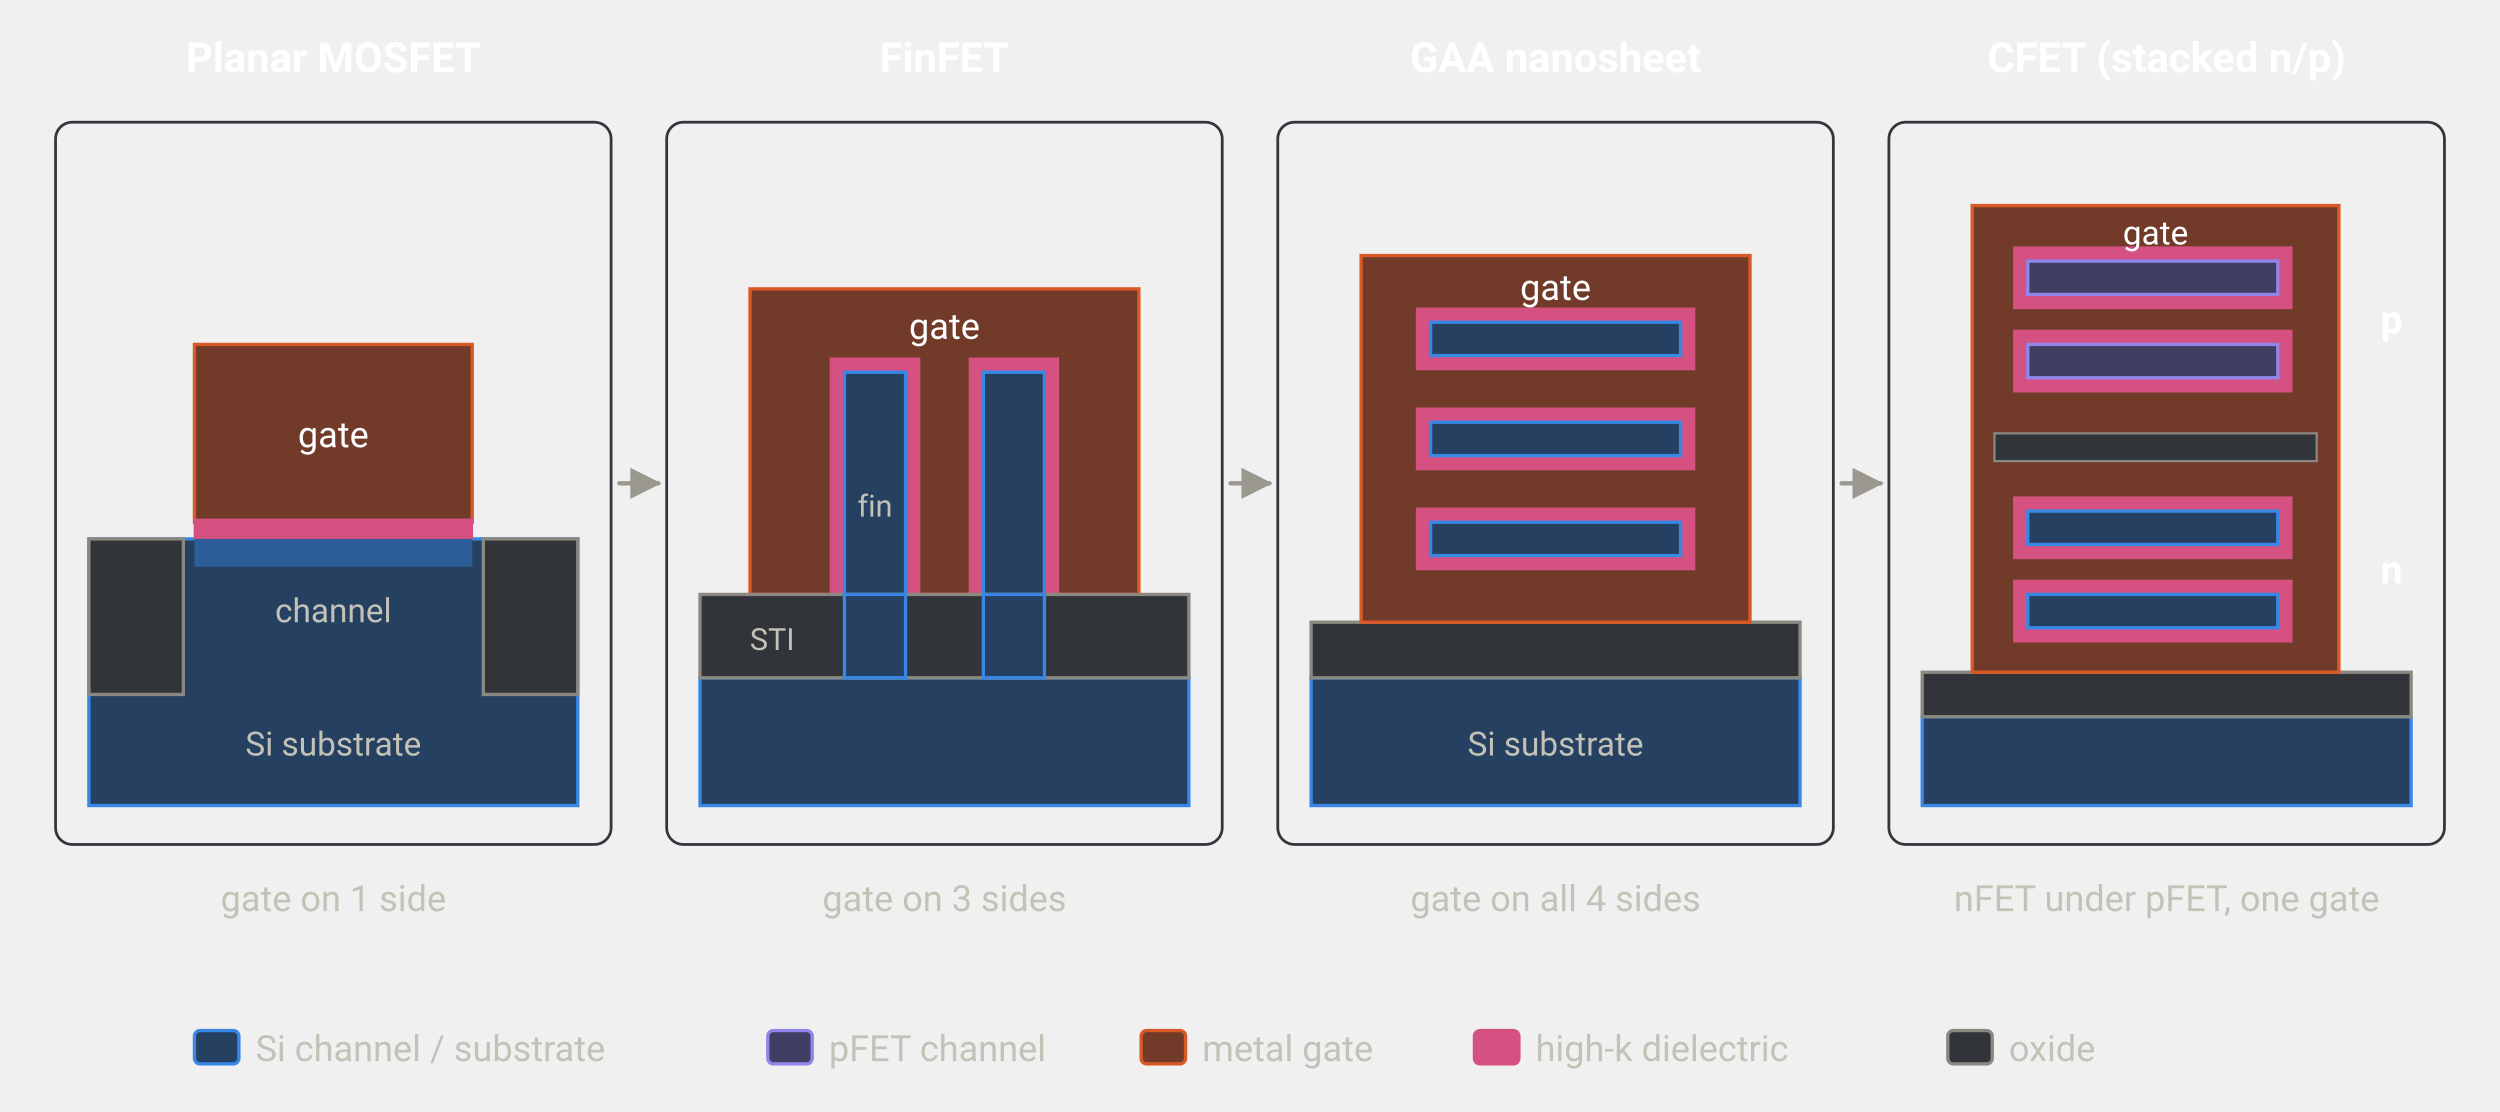
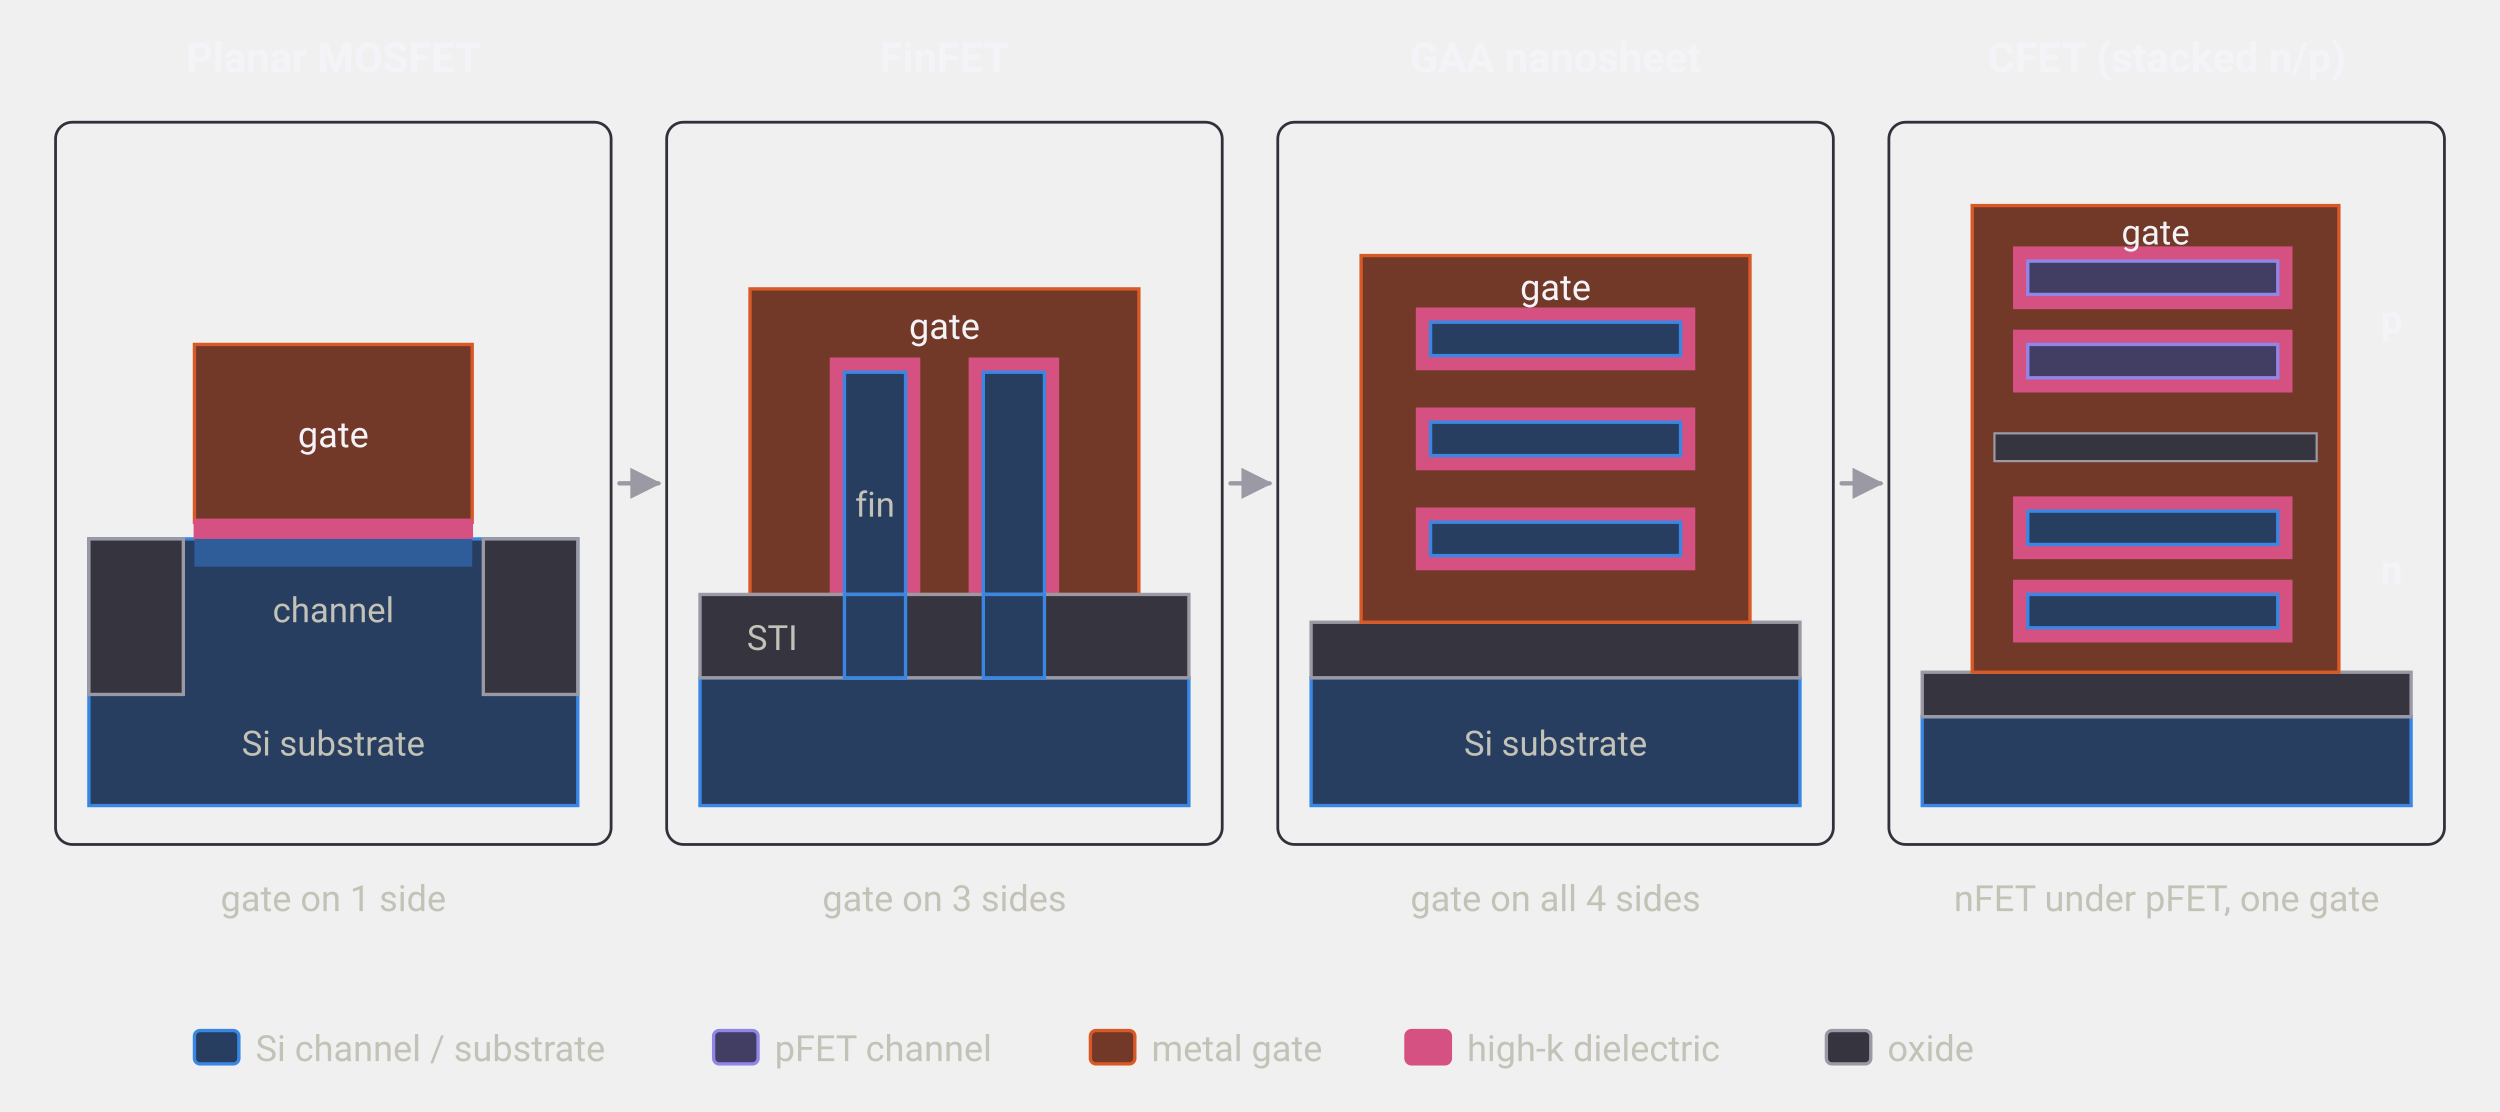
- <svg xmlns="http://www.w3.org/2000/svg" viewBox="0 0 900 400" width="900" height="400" role="img" aria-labelledby="t d" font-family="system-ui, -apple-system, 'Segoe UI', Roboto, Helvetica, Arial, sans-serif">
+ <svg xmlns="http://www.w3.org/2000/svg" viewBox="0 0 900 400" width="900" height="400" role="img" aria-labelledby="t d" font-family="Roboto, system-ui, -apple-system, 'Segoe UI', 'Helvetica Neue', Arial, sans-serif">
  <defs>
-     <marker id="arr-muted" viewBox="0 0 10 10" refX="9" refY="5" markerWidth="7" markerHeight="7" orient="auto-start-reverse">
-       <path d="M0,0 L10,5 L0,10 z" fill="#9a988f" />
-     </marker>
-     <marker id="arr-ink2" viewBox="0 0 10 10" refX="9" refY="5" markerWidth="7" markerHeight="7" orient="auto-start-reverse">
-       <path d="M0,0 L10,5 L0,10 z" fill="#c3c2b7" />
-     </marker>
-     <marker id="arr-ink" viewBox="0 0 10 10" refX="9" refY="5" markerWidth="7" markerHeight="7" orient="auto-start-reverse">
-       <path d="M0,0 L10,5 L0,10 z" fill="#ffffff" />
-     </marker>
-     <marker id="arr-red" viewBox="0 0 10 10" refX="9" refY="5" markerWidth="7" markerHeight="7" orient="auto-start-reverse">
-       <path d="M0,0 L10,5 L0,10 z" fill="#e66767" />
-     </marker>
-     <marker id="arr-blue" viewBox="0 0 10 10" refX="9" refY="5" markerWidth="7" markerHeight="7" orient="auto-start-reverse">
-       <path d="M0,0 L10,5 L0,10 z" fill="#3987e5" />
-     </marker>
-     <marker id="arr-orange" viewBox="0 0 10 10" refX="9" refY="5" markerWidth="7" markerHeight="7" orient="auto-start-reverse">
-       <path d="M0,0 L10,5 L0,10 z" fill="#d95926" />
-     </marker>
-     <marker id="arr-aqua" viewBox="0 0 10 10" refX="9" refY="5" markerWidth="7" markerHeight="7" orient="auto-start-reverse">
-       <path d="M0,0 L10,5 L0,10 z" fill="#199e70" />
-     </marker>
-     <marker id="arr-violet" viewBox="0 0 10 10" refX="9" refY="5" markerWidth="7" markerHeight="7" orient="auto-start-reverse">
-       <path d="M0,0 L10,5 L0,10 z" fill="#9085e9" />
-     </marker>
-     <marker id="arr-green" viewBox="0 0 10 10" refX="9" refY="5" markerWidth="7" markerHeight="7" orient="auto-start-reverse">
-       <path d="M0,0 L10,5 L0,10 z" fill="#0ca30c" />
+     <marker id="arr-9b99a3" viewBox="0 0 10 10" refX="9" refY="5" markerWidth="7" markerHeight="7" orient="auto-start-reverse">
+       <path d="M0,0 L10,5 L0,10 z" fill="#9b99a3" />
    </marker>
  </defs>
-   <text x="120.0" y="26.0" font-size="15" text-anchor="middle" fill="#ffffff" font-weight="600">Planar MOSFET</text>
-   <rect x="20.0" y="44.0" width="200.0" height="260.0" rx="6" fill="none" stroke="#34363d" stroke-width="1" />
-   <rect x="32.0" y="194.0" width="176.0" height="96.0" rx="0" fill="#264061" stroke="#3987e5" stroke-width="1.2" />
-   <rect x="32.0" y="194.0" width="34.0" height="56.0" rx="0" fill="#313439" stroke="#8a8880" stroke-width="1.2" />
-   <rect x="174.0" y="194.0" width="34.0" height="56.0" rx="0" fill="#313439" stroke="#8a8880" stroke-width="1.2" />
-   <rect x="70.0" y="124.0" width="100.0" height="64.0" rx="0" fill="#723a28" stroke="#d95926" stroke-width="1.2" />
-   <rect x="70.0" y="187.0" width="100.0" height="7.0" rx="0" fill="#d55181" stroke="#d55181" stroke-width="0.6" />
-   <rect x="70.0" y="194.0" width="100.0" height="10.0" rx="0" fill="#2e5e9a" stroke="none" stroke-width="1.2" />
-   <text x="120.0" y="161.0" font-size="13" text-anchor="middle" fill="#ffffff" font-weight="400">gate</text>
-   <text x="120.0" y="224.0" font-size="12" text-anchor="middle" fill="#c3c2b7" font-weight="400">channel</text>
-   <text x="120.0" y="272.0" font-size="12" text-anchor="middle" fill="#c3c2b7" font-weight="400">Si substrate</text>
-   <text x="120.0" y="328.0" font-size="13" text-anchor="middle" fill="#c3c2b7" font-weight="400">gate on 1 side</text>
-   <text x="340.0" y="26.0" font-size="15" text-anchor="middle" fill="#ffffff" font-weight="600">FinFET</text>
-   <rect x="240.0" y="44.0" width="200.0" height="260.0" rx="6" fill="none" stroke="#34363d" stroke-width="1" />
-   <rect x="252.0" y="244.0" width="176.0" height="46.0" rx="0" fill="#264061" stroke="#3987e5" stroke-width="1.2" />
-   <rect x="270.0" y="104.0" width="140.0" height="110.0" rx="0" fill="#723a28" stroke="#d95926" stroke-width="1.2" />
-   <rect x="299.0" y="129.0" width="32.0" height="90.0" rx="0" fill="#d55181" stroke="#d55181" stroke-width="0.6" />
-   <rect x="304.0" y="134.0" width="22.0" height="110.0" rx="0" fill="#264061" stroke="#3987e5" stroke-width="1.2" />
-   <rect x="349.0" y="129.0" width="32.0" height="90.0" rx="0" fill="#d55181" stroke="#d55181" stroke-width="0.6" />
-   <rect x="354.0" y="134.0" width="22.0" height="110.0" rx="0" fill="#264061" stroke="#3987e5" stroke-width="1.2" />
-   <rect x="252.0" y="214.0" width="176.0" height="30.0" rx="0" fill="#313439" stroke="#8a8880" stroke-width="1.2" />
-   <rect x="304.0" y="214.0" width="22.0" height="30.0" rx="0" fill="#264061" stroke="#3987e5" stroke-width="1.2" />
-   <rect x="354.0" y="214.0" width="22.0" height="30.0" rx="0" fill="#264061" stroke="#3987e5" stroke-width="1.2" />
-   <text x="340.0" y="122.0" font-size="13" text-anchor="middle" fill="#ffffff" font-weight="400">gate</text>
-   <text x="278.0" y="234.0" font-size="11" text-anchor="middle" fill="#c3c2b7" font-weight="400">STI</text>
-   <text x="315.0" y="186.0" font-size="11" text-anchor="middle" fill="#c3c2b7" font-weight="400">fin</text>
-   <text x="340.0" y="328.0" font-size="13" text-anchor="middle" fill="#c3c2b7" font-weight="400">gate on 3 sides</text>
-   <text x="560.0" y="26.0" font-size="15" text-anchor="middle" fill="#ffffff" font-weight="600">GAA nanosheet</text>
-   <rect x="460.0" y="44.0" width="200.0" height="260.0" rx="6" fill="none" stroke="#34363d" stroke-width="1" />
-   <rect x="472.0" y="244.0" width="176.0" height="46.0" rx="0" fill="#264061" stroke="#3987e5" stroke-width="1.2" />
-   <rect x="472.0" y="224.0" width="176.0" height="20.0" rx="0" fill="#313439" stroke="#8a8880" stroke-width="1.2" />
-   <rect x="490.0" y="92.0" width="140.0" height="132.0" rx="0" fill="#723a28" stroke="#d95926" stroke-width="1.2" />
-   <rect x="510.0" y="111.0" width="100.0" height="22.0" rx="0" fill="#d55181" stroke="#d55181" stroke-width="0.6" />
-   <rect x="515.0" y="116.0" width="90.0" height="12.0" rx="0" fill="#264061" stroke="#3987e5" stroke-width="1.2" />
-   <rect x="510.0" y="147.0" width="100.0" height="22.0" rx="0" fill="#d55181" stroke="#d55181" stroke-width="0.6" />
-   <rect x="515.0" y="152.0" width="90.0" height="12.0" rx="0" fill="#264061" stroke="#3987e5" stroke-width="1.2" />
-   <rect x="510.0" y="183.0" width="100.0" height="22.0" rx="0" fill="#d55181" stroke="#d55181" stroke-width="0.6" />
-   <rect x="515.0" y="188.0" width="90.0" height="12.0" rx="0" fill="#264061" stroke="#3987e5" stroke-width="1.2" />
-   <text x="560.0" y="108.0" font-size="13" text-anchor="middle" fill="#ffffff" font-weight="400">gate</text>
-   <text x="560.0" y="272.0" font-size="12" text-anchor="middle" fill="#c3c2b7" font-weight="400">Si substrate</text>
-   <text x="560.0" y="328.0" font-size="13" text-anchor="middle" fill="#c3c2b7" font-weight="400">gate on all 4 sides</text>
-   <text x="780.0" y="26.0" font-size="15" text-anchor="middle" fill="#ffffff" font-weight="600">CFET (stacked n/p)</text>
-   <rect x="680.0" y="44.0" width="200.0" height="260.0" rx="6" fill="none" stroke="#34363d" stroke-width="1" />
-   <rect x="692.0" y="258.0" width="176.0" height="32.0" rx="0" fill="#264061" stroke="#3987e5" stroke-width="1.2" />
-   <rect x="692.0" y="242.0" width="176.0" height="16.0" rx="0" fill="#313439" stroke="#8a8880" stroke-width="1.2" />
-   <rect x="710.0" y="74.0" width="132.0" height="168.0" rx="0" fill="#723a28" stroke="#d95926" stroke-width="1.2" />
-   <rect x="725.0" y="89.0" width="100.0" height="22.0" rx="0" fill="#d55181" stroke="#d55181" stroke-width="0.6" />
-   <rect x="730.0" y="94.0" width="90.0" height="12.0" rx="0" fill="#403f63" stroke="#9085e9" stroke-width="1.2" />
-   <rect x="725.0" y="119.0" width="100.0" height="22.0" rx="0" fill="#d55181" stroke="#d55181" stroke-width="0.6" />
-   <rect x="730.0" y="124.0" width="90.0" height="12.0" rx="0" fill="#403f63" stroke="#9085e9" stroke-width="1.2" />
-   <rect x="718.0" y="156.0" width="116.0" height="10.0" rx="0" fill="#313439" stroke="#8a8880" stroke-width="0.8" />
-   <rect x="725.0" y="179.0" width="100.0" height="22.0" rx="0" fill="#d55181" stroke="#d55181" stroke-width="0.6" />
-   <rect x="730.0" y="184.0" width="90.0" height="12.0" rx="0" fill="#264061" stroke="#3987e5" stroke-width="1.2" />
-   <rect x="725.0" y="209.0" width="100.0" height="22.0" rx="0" fill="#d55181" stroke="#d55181" stroke-width="0.6" />
-   <rect x="730.0" y="214.0" width="90.0" height="12.0" rx="0" fill="#264061" stroke="#3987e5" stroke-width="1.2" />
-   <text x="861.0" y="120.0" font-size="14" text-anchor="middle" fill="#ffffff" font-weight="600">p</text>
-   <text x="861.0" y="210.0" font-size="14" text-anchor="middle" fill="#ffffff" font-weight="600">n</text>
-   <text x="776.0" y="88.0" font-size="12" text-anchor="middle" fill="#ffffff" font-weight="400">gate</text>
-   <text x="780.0" y="328.0" font-size="13" text-anchor="middle" fill="#c3c2b7" font-weight="400">nFET under pFET, one gate</text>
-   <line x1="223.0" y1="174.0" x2="237.0" y2="174.0" stroke="#9a988f" stroke-width="1.6" stroke-linecap="round" marker-end="url(#arr-muted)" />
-   <line x1="443.0" y1="174.0" x2="457.0" y2="174.0" stroke="#9a988f" stroke-width="1.6" stroke-linecap="round" marker-end="url(#arr-muted)" />
-   <line x1="663.0" y1="174.0" x2="677.0" y2="174.0" stroke="#9a988f" stroke-width="1.6" stroke-linecap="round" marker-end="url(#arr-muted)" />
-   <rect x="70.0" y="371.0" width="16.0" height="12.0" rx="2" fill="#264061" stroke="#3987e5" stroke-width="1.2" />
-   <text x="92.0" y="382.0" font-size="13" text-anchor="start" fill="#c3c2b7" font-weight="400">Si channel / substrate</text>
-   <rect x="276.4" y="371.0" width="16.0" height="12.0" rx="2" fill="#403f63" stroke="#9085e9" stroke-width="1.2" />
-   <text x="298.4" y="382.0" font-size="13" text-anchor="start" fill="#c3c2b7" font-weight="400">pFET channel</text>
-   <rect x="410.8" y="371.0" width="16.0" height="12.0" rx="2" fill="#723a28" stroke="#d95926" stroke-width="1.2" />
-   <text x="432.8" y="382.0" font-size="13" text-anchor="start" fill="#c3c2b7" font-weight="400">metal gate</text>
-   <rect x="530.8" y="371.0" width="16.0" height="12.0" rx="2" fill="#d55181" stroke="#d55181" stroke-width="1.2" />
-   <text x="552.8" y="382.0" font-size="13" text-anchor="start" fill="#c3c2b7" font-weight="400">high-k dielectric</text>
-   <rect x="701.2" y="371.0" width="16.0" height="12.0" rx="2" fill="#313439" stroke="#8a8880" stroke-width="1.2" />
-   <text x="723.2" y="382.0" font-size="13" text-anchor="start" fill="#c3c2b7" font-weight="400">oxide</text>
+   <text x="120" y="26" font-size="15" text-anchor="middle" fill="#f4f3f8" font-weight="600">Planar MOSFET</text>
+   <rect x="20" y="44" width="200" height="260" rx="6" fill="none" stroke="#32303a" stroke-width="1" />
+   <rect x="32" y="194" width="176" height="96" rx="0" fill="#283e61" stroke="#3987e5" stroke-width="1.2" />
+   <rect x="32" y="194" width="34" height="56" rx="0" fill="#36343f" stroke="#9b99a3" stroke-width="1.2" />
+   <rect x="174" y="194" width="34" height="56" rx="0" fill="#36343f" stroke="#9b99a3" stroke-width="1.2" />
+   <rect x="70" y="124" width="100" height="64" rx="0" fill="#733928" stroke="#d95926" stroke-width="1.2" />
+   <rect x="70" y="187" width="100" height="7" rx="0" fill="#d55181" stroke="#d55181" stroke-width="0.6" />
+   <rect x="70" y="194" width="100" height="10" rx="0" fill="#2f5d9a" stroke="none" stroke-width="1.2" />
+   <text x="120" y="161" font-size="13" text-anchor="middle" fill="#f4f3f8" font-weight="400">gate</text>
+   <text x="120" y="224" font-size="12.5" text-anchor="middle" fill="#c3c2b7" font-weight="400">channel</text>
+   <text x="120" y="272" font-size="12.5" text-anchor="middle" fill="#c3c2b7" font-weight="400">Si substrate</text>
+   <text x="120" y="328" font-size="13" text-anchor="middle" fill="#c3c2b7" font-weight="400">gate on 1 side</text>
+   <text x="340" y="26" font-size="15" text-anchor="middle" fill="#f4f3f8" font-weight="600">FinFET</text>
+   <rect x="240" y="44" width="200" height="260" rx="6" fill="none" stroke="#32303a" stroke-width="1" />
+   <rect x="252" y="244" width="176" height="46" rx="0" fill="#283e61" stroke="#3987e5" stroke-width="1.2" />
+   <rect x="270" y="104" width="140" height="110" rx="0" fill="#733928" stroke="#d95926" stroke-width="1.2" />
+   <rect x="299" y="129" width="32" height="90" rx="0" fill="#d55181" stroke="#d55181" stroke-width="0.6" />
+   <rect x="304" y="134" width="22" height="110" rx="0" fill="#283e61" stroke="#3987e5" stroke-width="1.2" />
+   <rect x="349" y="129" width="32" height="90" rx="0" fill="#d55181" stroke="#d55181" stroke-width="0.6" />
+   <rect x="354" y="134" width="22" height="110" rx="0" fill="#283e61" stroke="#3987e5" stroke-width="1.2" />
+   <rect x="252" y="214" width="176" height="30" rx="0" fill="#36343f" stroke="#9b99a3" stroke-width="1.2" />
+   <rect x="304" y="214" width="22" height="30" rx="0" fill="#283e61" stroke="#3987e5" stroke-width="1.2" />
+   <rect x="354" y="214" width="22" height="30" rx="0" fill="#283e61" stroke="#3987e5" stroke-width="1.2" />
+   <text x="340" y="122" font-size="13" text-anchor="middle" fill="#f4f3f8" font-weight="400">gate</text>
+   <text x="278" y="234" font-size="12.5" text-anchor="middle" fill="#c3c2b7" font-weight="400">STI</text>
+   <text x="315" y="186" font-size="12.5" text-anchor="middle" fill="#c3c2b7" font-weight="400">fin</text>
+   <text x="340" y="328" font-size="13" text-anchor="middle" fill="#c3c2b7" font-weight="400">gate on 3 sides</text>
+   <text x="560" y="26" font-size="15" text-anchor="middle" fill="#f4f3f8" font-weight="600">GAA nanosheet</text>
+   <rect x="460" y="44" width="200" height="260" rx="6" fill="none" stroke="#32303a" stroke-width="1" />
+   <rect x="472" y="244" width="176" height="46" rx="0" fill="#283e61" stroke="#3987e5" stroke-width="1.2" />
+   <rect x="472" y="224" width="176" height="20" rx="0" fill="#36343f" stroke="#9b99a3" stroke-width="1.2" />
+   <rect x="490" y="92" width="140" height="132" rx="0" fill="#733928" stroke="#d95926" stroke-width="1.2" />
+   <rect x="510" y="111" width="100" height="22" rx="0" fill="#d55181" stroke="#d55181" stroke-width="0.6" />
+   <rect x="515" y="116" width="90" height="12" rx="0" fill="#283e61" stroke="#3987e5" stroke-width="1.2" />
+   <rect x="510" y="147" width="100" height="22" rx="0" fill="#d55181" stroke="#d55181" stroke-width="0.6" />
+   <rect x="515" y="152" width="90" height="12" rx="0" fill="#283e61" stroke="#3987e5" stroke-width="1.2" />
+   <rect x="510" y="183" width="100" height="22" rx="0" fill="#d55181" stroke="#d55181" stroke-width="0.6" />
+   <rect x="515" y="188" width="90" height="12" rx="0" fill="#283e61" stroke="#3987e5" stroke-width="1.2" />
+   <text x="560" y="108" font-size="13" text-anchor="middle" fill="#f4f3f8" font-weight="400">gate</text>
+   <text x="560" y="272" font-size="12.5" text-anchor="middle" fill="#c3c2b7" font-weight="400">Si substrate</text>
+   <text x="560" y="328" font-size="13" text-anchor="middle" fill="#c3c2b7" font-weight="400">gate on all 4 sides</text>
+   <text x="780" y="26" font-size="15" text-anchor="middle" fill="#f4f3f8" font-weight="600">CFET (stacked n/p)</text>
+   <rect x="680" y="44" width="200" height="260" rx="6" fill="none" stroke="#32303a" stroke-width="1" />
+   <rect x="692" y="258" width="176" height="32" rx="0" fill="#283e61" stroke="#3987e5" stroke-width="1.2" />
+   <rect x="692" y="242" width="176" height="16" rx="0" fill="#36343f" stroke="#9b99a3" stroke-width="1.2" />
+   <rect x="710" y="74" width="132" height="168" rx="0" fill="#733928" stroke="#d95926" stroke-width="1.2" />
+   <rect x="725" y="89" width="100" height="22" rx="0" fill="#d55181" stroke="#d55181" stroke-width="0.6" />
+   <rect x="730" y="94" width="90" height="12" rx="0" fill="#423d63" stroke="#9085e9" stroke-width="1.2" />
+   <rect x="725" y="119" width="100" height="22" rx="0" fill="#d55181" stroke="#d55181" stroke-width="0.6" />
+   <rect x="730" y="124" width="90" height="12" rx="0" fill="#423d63" stroke="#9085e9" stroke-width="1.2" />
+   <rect x="718" y="156" width="116" height="10" rx="0" fill="#36343f" stroke="#9b99a3" stroke-width="0.8" />
+   <rect x="725" y="179" width="100" height="22" rx="0" fill="#d55181" stroke="#d55181" stroke-width="0.6" />
+   <rect x="730" y="184" width="90" height="12" rx="0" fill="#283e61" stroke="#3987e5" stroke-width="1.2" />
+   <rect x="725" y="209" width="100" height="22" rx="0" fill="#d55181" stroke="#d55181" stroke-width="0.6" />
+   <rect x="730" y="214" width="90" height="12" rx="0" fill="#283e61" stroke="#3987e5" stroke-width="1.2" />
+   <text x="861" y="120" font-size="14" text-anchor="middle" fill="#f4f3f8" font-weight="600">p</text>
+   <text x="861" y="210" font-size="14" text-anchor="middle" fill="#f4f3f8" font-weight="600">n</text>
+   <text x="776" y="88" font-size="12.5" text-anchor="middle" fill="#f4f3f8" font-weight="400">gate</text>
+   <text x="780" y="328" font-size="13" text-anchor="middle" fill="#c3c2b7" font-weight="400">nFET under pFET, one gate</text>
+   <line x1="223" y1="174" x2="237" y2="174" stroke="#9b99a3" stroke-width="1.6" stroke-linecap="round" marker-end="url(#arr-9b99a3)" />
+   <line x1="443" y1="174" x2="457" y2="174" stroke="#9b99a3" stroke-width="1.6" stroke-linecap="round" marker-end="url(#arr-9b99a3)" />
+   <line x1="663" y1="174" x2="677" y2="174" stroke="#9b99a3" stroke-width="1.6" stroke-linecap="round" marker-end="url(#arr-9b99a3)" />
+   <rect x="70" y="371" width="16" height="12" rx="2" fill="#283e61" stroke="#3987e5" stroke-width="1.2" />
+   <text x="92" y="382" font-size="13" text-anchor="start" fill="#c3c2b7" font-weight="400">Si channel / substrate</text>
+   <rect x="256.9" y="371" width="16" height="12" rx="2" fill="#423d63" stroke="#9085e9" stroke-width="1.2" />
+   <text x="278.9" y="382" font-size="13" text-anchor="start" fill="#c3c2b7" font-weight="400">pFET channel</text>
+   <rect x="392.54" y="371" width="16" height="12" rx="2" fill="#733928" stroke="#d95926" stroke-width="1.2" />
+   <text x="414.54" y="382" font-size="13" text-anchor="start" fill="#c3c2b7" font-weight="400">metal gate</text>
+   <rect x="506.14" y="371" width="16" height="12" rx="2" fill="#d55181" stroke="#d55181" stroke-width="1.2" />
+   <text x="528.14" y="382" font-size="13" text-anchor="start" fill="#c3c2b7" font-weight="400">high-k dielectric</text>
+   <rect x="657.49" y="371" width="16" height="12" rx="2" fill="#36343f" stroke="#9b99a3" stroke-width="1.2" />
+   <text x="679.49" y="382" font-size="13" text-anchor="start" fill="#c3c2b7" font-weight="400">oxide</text>
</svg>
